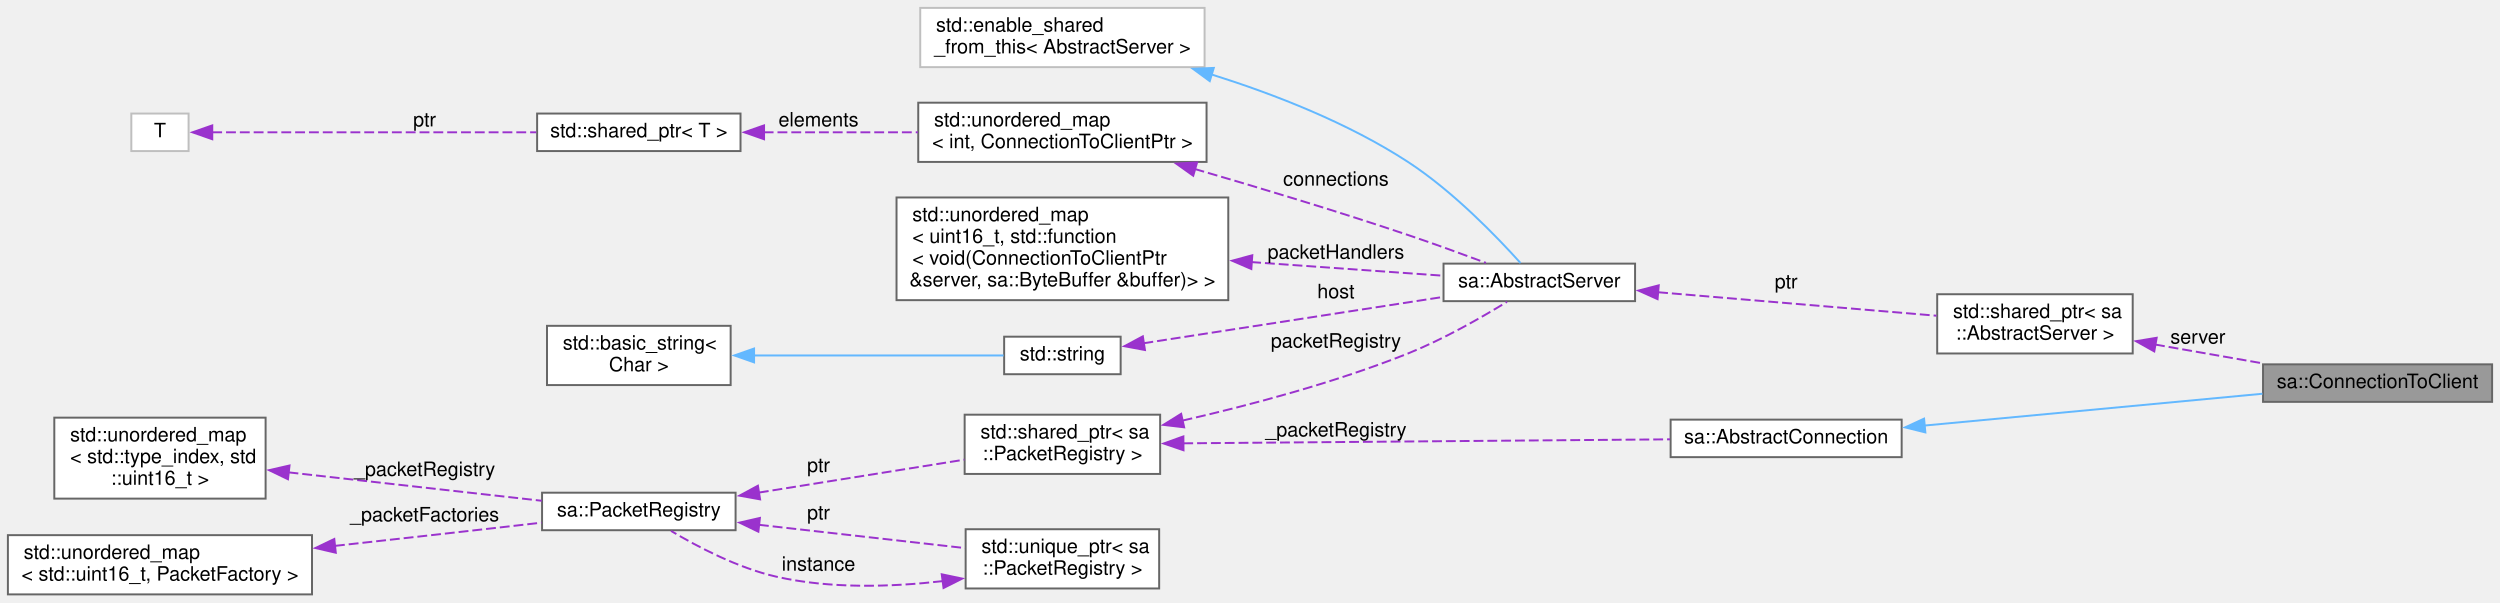
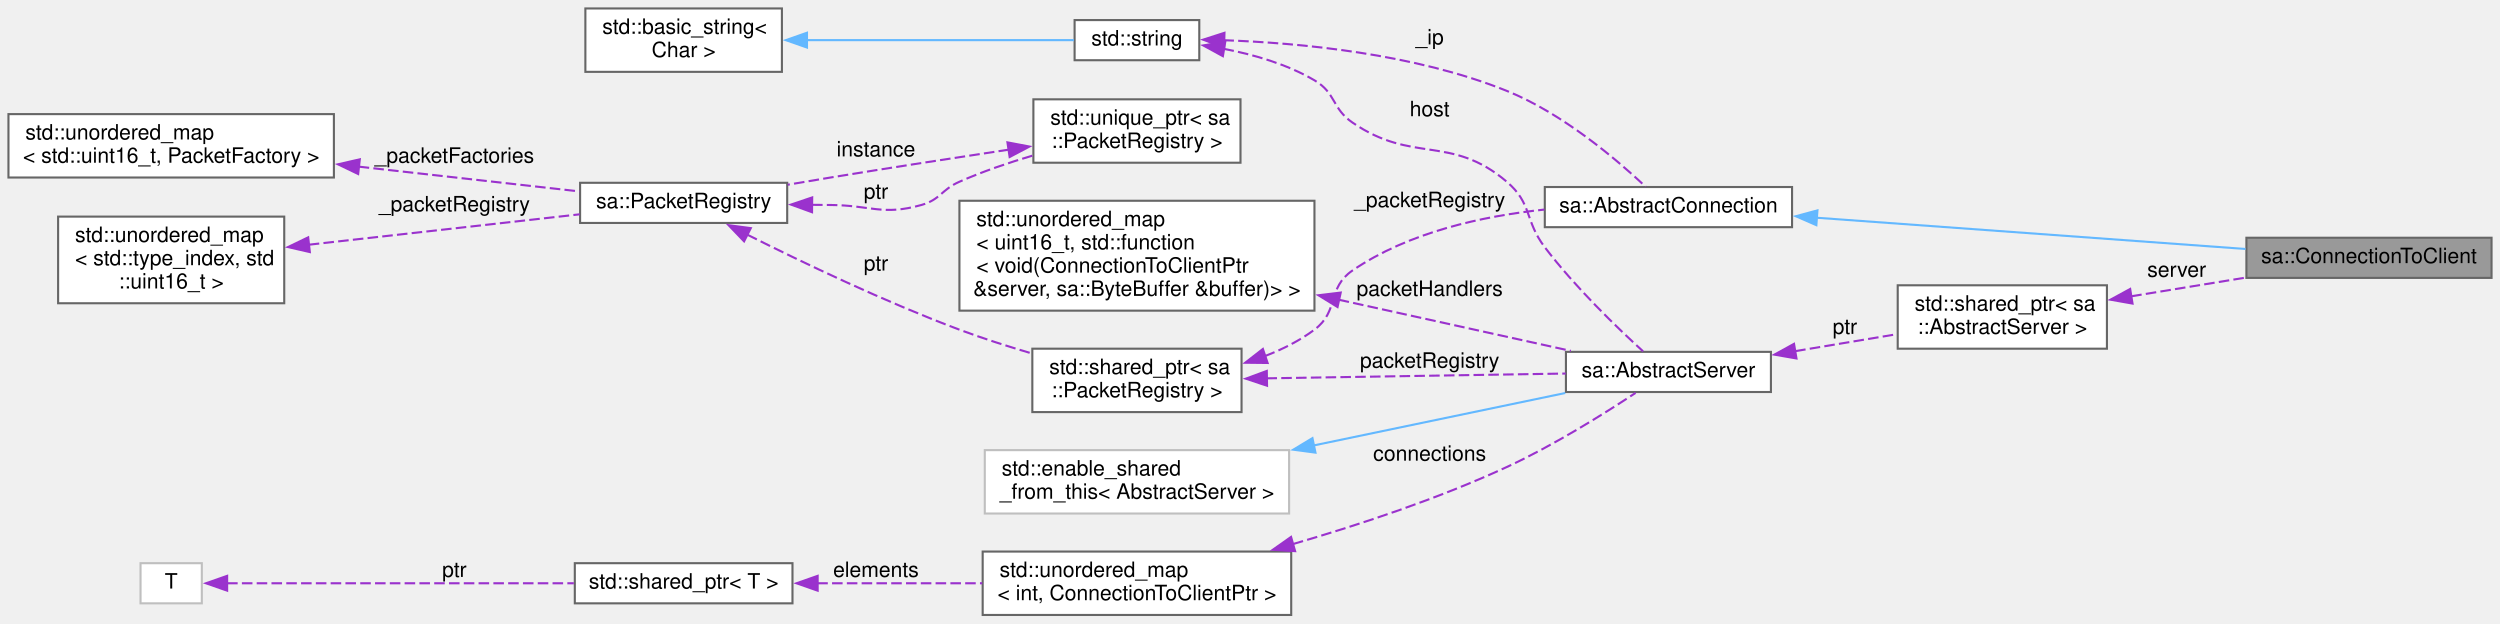
- <svg xmlns="http://www.w3.org/2000/svg" xmlns:xlink="http://www.w3.org/1999/xlink" width="1266pt" height="305pt" viewBox="0.00 0.00 1266.00 305.00">
-   <g id="graph0" class="graph" transform="scale(1 1) rotate(0) translate(4 301)">
+ <svg xmlns="http://www.w3.org/2000/svg" xmlns:xlink="http://www.w3.org/1999/xlink" width="1183pt" height="295pt" viewBox="0.00 0.00 1183.00 295.00">
+   <g id="graph0" class="graph" transform="scale(1 1) rotate(0) translate(4 291)">
    <g id="node1" class="node">
      <g id="a_node1">
        <a xlink:title="Class representing a connection to a client.">
-           <polygon fill="#999999" stroke="#666666" points="1258,-116.5 1142,-116.5 1142,-97.5 1258,-97.5 1258,-116.5" />
-           <text text-anchor="middle" x="1200" y="-104.5" font-family="Helvetica,sans-Serif" font-size="10.00">sa::ConnectionToClient</text>
+           <polygon fill="#999999" stroke="#666666" points="1175,-178.5 1059,-178.5 1059,-159.5 1175,-159.5 1175,-178.5" />
+           <text text-anchor="middle" x="1117" y="-166.5" font-family="Helvetica,sans-Serif" font-size="10.00">sa::ConnectionToClient</text>
        </a>
      </g>
    </g>
    <g id="node2" class="node">
      <g id="a_node2">
        <a xlink:href="classsa_1_1_abstract_connection.html" target="_top" xlink:title="A connection between a client/server or server/client.">
-           <polygon fill="white" stroke="#666666" points="959,-88.5 842,-88.5 842,-69.5 959,-69.5 959,-88.5" />
-           <text text-anchor="middle" x="900.5" y="-76.5" font-family="Helvetica,sans-Serif" font-size="10.00">sa::AbstractConnection</text>
+           <polygon fill="white" stroke="#666666" points="844,-202.5 727,-202.5 727,-183.5 844,-183.5 844,-202.5" />
+           <text text-anchor="middle" x="785.5" y="-190.5" font-family="Helvetica,sans-Serif" font-size="10.00">sa::AbstractConnection</text>
        </a>
      </g>
    </g>
    <g id="edge1" class="edge">
-       <path fill="none" stroke="#63b8ff" d="M970.67,-85.51C1022.6,-90.4 1092.89,-97.01 1141.7,-101.61" />
-       <polygon fill="#63b8ff" stroke="#63b8ff" points="971,-82.03 960.72,-84.57 970.35,-89 971,-82.03" />
+       <path fill="none" stroke="#63b8ff" d="M855.57,-187.97C915.78,-183.58 1002.08,-177.3 1058.57,-173.18" />
+       <polygon fill="#63b8ff" stroke="#63b8ff" points="855.5,-184.46 845.78,-188.68 856.01,-191.45 855.5,-184.46" />
    </g>
    <g id="node3" class="node">
      <g id="a_node3">
        <a xlink:title=" ">
-           <polygon fill="white" stroke="#666666" points="583.5,-91 484.5,-91 484.5,-61 583.5,-61 583.5,-91" />
-           <text text-anchor="start" x="492.5" y="-79" font-family="Helvetica,sans-Serif" font-size="10.00">std::shared_ptr&lt; sa</text>
-           <text text-anchor="middle" x="534" y="-68" font-family="Helvetica,sans-Serif" font-size="10.00">::PacketRegistry &gt;</text>
+           <polygon fill="white" stroke="#666666" points="563.5,-281.5 504.5,-281.5 504.5,-262.5 563.5,-262.5 563.5,-281.5" />
+           <text text-anchor="middle" x="534" y="-269.5" font-family="Helvetica,sans-Serif" font-size="10.00">std::string</text>
        </a>
      </g>
    </g>
    <g id="edge2" class="edge">
-       <path fill="none" stroke="#9a32cd" stroke-dasharray="5,2" d="M595.2,-76.5C663.57,-77.06 774.34,-77.97 841.7,-78.52" />
-       <polygon fill="#9a32cd" stroke="#9a32cd" points="595.32,-73 585.29,-76.41 595.26,-80 595.32,-73" />
-       <text text-anchor="middle" x="672.5" y="-80" font-family="Helvetica,sans-Serif" font-size="10.00"> _packetRegistry</text>
+       <path fill="none" stroke="#9a32cd" stroke-dasharray="5,2" d="M574.9,-271.98C611.12,-270.7 665.36,-265.6 709,-248 735.47,-237.33 761.23,-215.33 774.74,-202.63" />
+       <polygon fill="#9a32cd" stroke="#9a32cd" points="575.23,-268.47 565.33,-272.23 575.42,-275.47 575.23,-268.47" />
+       <text text-anchor="middle" x="672.5" y="-270" font-family="Helvetica,sans-Serif" font-size="10.00"> _ip</text>
+     </g>
+     <g id="node11" class="node">
+       <g id="a_node11">
+         <a xlink:href="classsa_1_1_abstract_server.html" target="_top" xlink:title="The base class for a server.">
+           <polygon fill="white" stroke="#666666" points="834,-124.5 737,-124.5 737,-105.5 834,-105.5 834,-124.5" />
+           <text text-anchor="middle" x="785.5" y="-112.5" font-family="Helvetica,sans-Serif" font-size="10.00">sa::AbstractServer</text>
+         </a>
+       </g>
+     </g>
+     <g id="edge18" class="edge">
+       <path fill="none" stroke="#9a32cd" stroke-dasharray="5,2" d="M574.95,-267.92C589.25,-265.19 605.03,-260.63 618,-253 628.31,-246.94 626.14,-239.77 636,-233 664.64,-213.32 682.55,-227.53 709,-205 721.13,-194.67 717.37,-186.69 727,-174 741.36,-155.09 761.27,-135.9 773.5,-124.74" />
+       <polygon fill="#9a32cd" stroke="#9a32cd" points="574.67,-264.42 565.37,-269.5 575.81,-271.33 574.67,-264.42" />
+       <text text-anchor="middle" x="672.5" y="-236" font-family="Helvetica,sans-Serif" font-size="10.00"> host</text>
+     </g>
+     <g id="node4" class="node">
+       <g id="a_node4">
+         <a xlink:title=" ">
+           <polygon fill="white" stroke="#666666" points="366,-287 273,-287 273,-257 366,-257 366,-287" />
+           <text text-anchor="start" x="281" y="-275" font-family="Helvetica,sans-Serif" font-size="10.00">std::basic_string&lt;</text>
+           <text text-anchor="middle" x="319.5" y="-264" font-family="Helvetica,sans-Serif" font-size="10.00"> Char &gt;</text>
+         </a>
+       </g>
+     </g>
+     <g id="edge3" class="edge">
+       <path fill="none" stroke="#63b8ff" d="M377.79,-272C418.65,-272 471.88,-272 504.19,-272" />
+       <polygon fill="#63b8ff" stroke="#63b8ff" points="377.86,-268.5 367.86,-272 377.86,-275.5 377.86,-268.5" />
+     </g>
+     <g id="node5" class="node">
+       <g id="a_node5">
+         <a xlink:title=" ">
+           <polygon fill="white" stroke="#666666" points="583.5,-126 484.5,-126 484.5,-96 583.5,-96 583.5,-126" />
+           <text text-anchor="start" x="492.5" y="-114" font-family="Helvetica,sans-Serif" font-size="10.00">std::shared_ptr&lt; sa</text>
+           <text text-anchor="middle" x="534" y="-103" font-family="Helvetica,sans-Serif" font-size="10.00">::PacketRegistry &gt;</text>
+         </a>
+       </g>
+     </g>
+     <g id="edge4" class="edge">
+       <path fill="none" stroke="#9a32cd" stroke-dasharray="5,2" d="M594.48,-122.47C602.85,-125.68 610.98,-129.77 618,-135 629.86,-143.84 623.78,-154.65 636,-163 662.49,-181.1 697.46,-188.76 726.81,-191.83" />
+       <polygon fill="#9a32cd" stroke="#9a32cd" points="595.83,-119.24 585.24,-119.36 593.6,-125.87 595.83,-119.24" />
+       <text text-anchor="middle" x="672.5" y="-193" font-family="Helvetica,sans-Serif" font-size="10.00"> _packetRegistry</text>
+     </g>
+     <g id="edge13" class="edge">
+       <path fill="none" stroke="#9a32cd" stroke-dasharray="5,2" d="M595.28,-111.97C638.76,-112.66 696.64,-113.59 736.89,-114.24" />
+       <polygon fill="#9a32cd" stroke="#9a32cd" points="595.56,-108.47 585.51,-111.81 595.45,-115.47 595.56,-108.47" />
+       <text text-anchor="middle" x="672.5" y="-117" font-family="Helvetica,sans-Serif" font-size="10.00"> packetRegistry</text>
+     </g>
+     <g id="node6" class="node">
+       <g id="a_node6">
+         <a xlink:href="classsa_1_1_packet_registry.html" target="_top" xlink:title="A registry that stores packets, their ids and their factories.">
+           <polygon fill="white" stroke="#666666" points="368.5,-204.5 270.5,-204.5 270.5,-185.5 368.5,-185.5 368.5,-204.5" />
+           <text text-anchor="middle" x="319.5" y="-192.5" font-family="Helvetica,sans-Serif" font-size="10.00">sa::PacketRegistry</text>
+         </a>
+       </g>
+     </g>
+     <g id="edge5" class="edge">
+       <path fill="none" stroke="#9a32cd" stroke-dasharray="5,2" d="M349.66,-179.93C375.55,-166.93 414.66,-148.21 450,-135 460.96,-130.9 472.95,-127.08 484.32,-123.73" />
+       <polygon fill="#9a32cd" stroke="#9a32cd" points="348.1,-176.79 340.77,-184.44 351.27,-183.04 348.1,-176.79" />
+       <text text-anchor="middle" x="410.5" y="-163" font-family="Helvetica,sans-Serif" font-size="10.00"> ptr</text>
    </g>
    <g id="node9" class="node">
      <g id="a_node9">
-         <a xlink:href="classsa_1_1_abstract_server.html" target="_top" xlink:title="The base class for a server.">
-           <polygon fill="white" stroke="#666666" points="824,-167.5 727,-167.5 727,-148.5 824,-148.5 824,-167.5" />
-           <text text-anchor="middle" x="775.5" y="-155.5" font-family="Helvetica,sans-Serif" font-size="10.00">sa::AbstractServer</text>
-         </a>
-       </g>
-     </g>
-     <g id="edge11" class="edge">
-       <path fill="none" stroke="#9a32cd" stroke-dasharray="5,2" d="M594.85,-88.02C628.96,-95.8 672.12,-107.25 709,-122 726.95,-129.18 746.19,-140.2 759.15,-148.15" />
-       <polygon fill="#9a32cd" stroke="#9a32cd" points="595.65,-84.61 585.13,-85.85 594.13,-91.44 595.65,-84.61" />
-       <text text-anchor="middle" x="672.5" y="-125" font-family="Helvetica,sans-Serif" font-size="10.00"> packetRegistry</text>
-     </g>
-     <g id="node4" class="node">
-       <g id="a_node4">
-         <a xlink:href="classsa_1_1_packet_registry.html" target="_top" xlink:title="A registry that stores packets, their ids and their factories.">
-           <polygon fill="white" stroke="#666666" points="368.5,-51.5 270.5,-51.5 270.5,-32.5 368.5,-32.5 368.5,-51.5" />
-           <text text-anchor="middle" x="319.5" y="-39.5" font-family="Helvetica,sans-Serif" font-size="10.00">sa::PacketRegistry</text>
-         </a>
-       </g>
-     </g>
-     <g id="edge3" class="edge">
-       <path fill="none" stroke="#9a32cd" stroke-dasharray="5,2" d="M380.28,-51.56C413.15,-56.82 453.42,-63.27 484.36,-68.22" />
-       <polygon fill="#9a32cd" stroke="#9a32cd" points="380.91,-48.12 370.48,-50 379.8,-55.03 380.91,-48.12" />
-       <text text-anchor="middle" x="410.5" y="-62" font-family="Helvetica,sans-Serif" font-size="10.00"> ptr</text>
+         <a xlink:title=" ">
+           <polygon fill="white" stroke="#666666" points="583,-244 485,-244 485,-214 583,-214 583,-244" />
+           <text text-anchor="start" x="493" y="-232" font-family="Helvetica,sans-Serif" font-size="10.00">std::unique_ptr&lt; sa</text>
+           <text text-anchor="middle" x="534" y="-221" font-family="Helvetica,sans-Serif" font-size="10.00">::PacketRegistry &gt;</text>
+         </a>
+       </g>
+     </g>
+     <g id="edge9" class="edge">
+       <path fill="none" stroke="#9a32cd" stroke-dasharray="5,2" d="M380.25,-194.08C383.21,-194.05 386.14,-194.02 389,-194 408.11,-193.86 413.6,-188.82 432,-194 441.03,-196.54 441.42,-201.22 450,-205 460.98,-209.84 473.2,-214 484.82,-217.43" />
+       <polygon fill="#9a32cd" stroke="#9a32cd" points="380.25,-190.58 370.29,-194.19 380.33,-197.58 380.25,-190.58" />
+       <text text-anchor="middle" x="410.5" y="-197" font-family="Helvetica,sans-Serif" font-size="10.00"> ptr</text>
    </g>
    <g id="node7" class="node">
      <g id="a_node7">
        <a xlink:title=" ">
-           <polygon fill="white" stroke="#666666" points="583,-33 485,-33 485,-3 583,-3 583,-33" />
-           <text text-anchor="start" x="493" y="-21" font-family="Helvetica,sans-Serif" font-size="10.00">std::unique_ptr&lt; sa</text>
-           <text text-anchor="middle" x="534" y="-10" font-family="Helvetica,sans-Serif" font-size="10.00">::PacketRegistry &gt;</text>
-         </a>
-       </g>
-     </g>
-     <g id="edge7" class="edge">
-       <path fill="none" stroke="#9a32cd" stroke-dasharray="5,2" d="M380.32,-35.24C413.32,-31.52 453.76,-26.95 484.72,-23.45" />
-       <polygon fill="#9a32cd" stroke="#9a32cd" points="380.03,-31.75 370.49,-36.35 380.82,-38.71 380.03,-31.75" />
-       <text text-anchor="middle" x="410.5" y="-38" font-family="Helvetica,sans-Serif" font-size="10.00"> ptr</text>
-     </g>
-     <g id="node5" class="node">
-       <g id="a_node5">
-         <a xlink:title=" ">
-           <polygon fill="white" stroke="#666666" points="130.5,-89.5 23.5,-89.5 23.5,-48.5 130.5,-48.5 130.5,-89.5" />
-           <text text-anchor="start" x="31.5" y="-77.5" font-family="Helvetica,sans-Serif" font-size="10.00">std::unordered_map</text>
-           <text text-anchor="start" x="31.5" y="-66.5" font-family="Helvetica,sans-Serif" font-size="10.00">&lt; std::type_index, std</text>
-           <text text-anchor="middle" x="77" y="-55.5" font-family="Helvetica,sans-Serif" font-size="10.00">::uint16_t &gt;</text>
-         </a>
-       </g>
-     </g>
-     <g id="edge4" class="edge">
-       <path fill="none" stroke="#9a32cd" stroke-dasharray="5,2" d="M142.1,-61.8C182.38,-57.28 233.51,-51.54 270.34,-47.41" />
-       <polygon fill="#9a32cd" stroke="#9a32cd" points="141.83,-58.31 132.28,-62.91 142.61,-65.27 141.83,-58.31" />
-       <text text-anchor="middle" x="211" y="-60" font-family="Helvetica,sans-Serif" font-size="10.00"> _packetRegistry</text>
-     </g>
-     <g id="node6" class="node">
-       <g id="a_node6">
-         <a xlink:title=" ">
-           <polygon fill="white" stroke="#666666" points="154,-30 0,-30 0,0 154,0 154,-30" />
-           <text text-anchor="start" x="8" y="-18" font-family="Helvetica,sans-Serif" font-size="10.00">std::unordered_map</text>
-           <text text-anchor="middle" x="77" y="-7" font-family="Helvetica,sans-Serif" font-size="10.00">&lt; std::uint16_t, PacketFactory &gt;</text>
-         </a>
-       </g>
-     </g>
-     <g id="edge5" class="edge">
-       <path fill="none" stroke="#9a32cd" stroke-dasharray="5,2" d="M165.62,-24.57C192.68,-27.56 222.57,-30.88 250,-34 256.54,-34.74 263.44,-35.54 270.23,-36.32" />
-       <polygon fill="#9a32cd" stroke="#9a32cd" points="166.04,-21.1 155.72,-23.48 165.28,-28.06 166.04,-21.1" />
-       <text text-anchor="middle" x="211" y="-37" font-family="Helvetica,sans-Serif" font-size="10.00"> _packetFactories</text>
+           <polygon fill="white" stroke="#666666" points="130.5,-188.5 23.5,-188.5 23.5,-147.5 130.5,-147.5 130.5,-188.5" />
+           <text text-anchor="start" x="31.5" y="-176.5" font-family="Helvetica,sans-Serif" font-size="10.00">std::unordered_map</text>
+           <text text-anchor="start" x="31.5" y="-165.5" font-family="Helvetica,sans-Serif" font-size="10.00">&lt; std::type_index, std</text>
+           <text text-anchor="middle" x="77" y="-154.5" font-family="Helvetica,sans-Serif" font-size="10.00">::uint16_t &gt;</text>
+         </a>
+       </g>
    </g>
    <g id="edge6" class="edge">
-       <path fill="none" stroke="#9a32cd" stroke-dasharray="5,2" d="M473.49,-6.73C447.3,-3.7 416.34,-2.76 389,-9 369.57,-13.44 349.23,-24.12 335.81,-32.14" />
-       <polygon fill="#9a32cd" stroke="#9a32cd" points="472.9,-10.18 483.27,-8 473.81,-3.24 472.9,-10.18" />
-       <text text-anchor="middle" x="410.5" y="-12" font-family="Helvetica,sans-Serif" font-size="10.00"> instance</text>
+       <path fill="none" stroke="#9a32cd" stroke-dasharray="5,2" d="M142.1,-175.2C182.38,-179.72 233.51,-185.46 270.34,-189.59" />
+       <polygon fill="#9a32cd" stroke="#9a32cd" points="142.61,-171.73 132.28,-174.09 141.83,-178.69 142.61,-171.73" />
+       <text text-anchor="middle" x="211" y="-191" font-family="Helvetica,sans-Serif" font-size="10.00"> _packetRegistry</text>
    </g>
    <g id="node8" class="node">
      <g id="a_node8">
        <a xlink:title=" ">
-           <polygon fill="white" stroke="#666666" points="1076,-152 977,-152 977,-122 1076,-122 1076,-152" />
-           <text text-anchor="start" x="985" y="-140" font-family="Helvetica,sans-Serif" font-size="10.00">std::shared_ptr&lt; sa</text>
-           <text text-anchor="middle" x="1026.5" y="-129" font-family="Helvetica,sans-Serif" font-size="10.00">::AbstractServer &gt;</text>
-         </a>
-       </g>
+           <polygon fill="white" stroke="#666666" points="154,-237 0,-237 0,-207 154,-207 154,-237" />
+           <text text-anchor="start" x="8" y="-225" font-family="Helvetica,sans-Serif" font-size="10.00">std::unordered_map</text>
+           <text text-anchor="middle" x="77" y="-214" font-family="Helvetica,sans-Serif" font-size="10.00">&lt; std::uint16_t, PacketFactory &gt;</text>
+         </a>
+       </g>
+     </g>
+     <g id="edge7" class="edge">
+       <path fill="none" stroke="#9a32cd" stroke-dasharray="5,2" d="M165.72,-212.15C201.01,-208.19 240.34,-203.77 270.25,-200.42" />
+       <polygon fill="#9a32cd" stroke="#9a32cd" points="165.48,-208.66 155.93,-213.25 166.26,-215.61 165.48,-208.66" />
+       <text text-anchor="middle" x="211" y="-214" font-family="Helvetica,sans-Serif" font-size="10.00"> _packetFactories</text>
    </g>
    <g id="edge8" class="edge">
-       <path fill="none" stroke="#9a32cd" stroke-dasharray="5,2" d="M1087.29,-126.54C1105.04,-123.44 1124.43,-120.04 1142,-116.97" />
-       <polygon fill="#9a32cd" stroke="#9a32cd" points="1086.92,-123.05 1077.68,-128.22 1088.13,-129.95 1086.92,-123.05" />
-       <text text-anchor="middle" x="1109" y="-127" font-family="Helvetica,sans-Serif" font-size="10.00"> server</text>
-     </g>
-     <g id="edge9" class="edge">
-       <path fill="none" stroke="#9a32cd" stroke-dasharray="5,2" d="M835.66,-153.01C878.69,-149.38 936.25,-144.53 976.67,-141.12" />
-       <polygon fill="#9a32cd" stroke="#9a32cd" points="835.39,-149.52 825.72,-153.85 835.98,-156.5 835.39,-149.52" />
-       <text text-anchor="middle" x="900.5" y="-155" font-family="Helvetica,sans-Serif" font-size="10.00"> ptr</text>
+       <path fill="none" stroke="#9a32cd" stroke-dasharray="5,2" d="M473.45,-220.2C447.49,-216.29 416.72,-211.54 389,-207 382.45,-205.93 375.55,-204.76 368.75,-203.59" />
+       <polygon fill="#9a32cd" stroke="#9a32cd" points="472.72,-223.63 483.13,-221.65 473.76,-216.71 472.72,-223.63" />
+       <text text-anchor="middle" x="410.5" y="-217" font-family="Helvetica,sans-Serif" font-size="10.00"> instance</text>
    </g>
    <g id="node10" class="node">
      <g id="a_node10">
        <a xlink:title=" ">
-           <polygon fill="white" stroke="#bfbfbf" points="606,-297 462,-297 462,-267 606,-267 606,-297" />
-           <text text-anchor="start" x="470" y="-285" font-family="Helvetica,sans-Serif" font-size="10.00">std::enable_shared</text>
-           <text text-anchor="middle" x="534" y="-274" font-family="Helvetica,sans-Serif" font-size="10.00">_from_this&lt; AbstractServer &gt;</text>
+           <polygon fill="white" stroke="#666666" points="993,-156 894,-156 894,-126 993,-126 993,-156" />
+           <text text-anchor="start" x="902" y="-144" font-family="Helvetica,sans-Serif" font-size="10.00">std::shared_ptr&lt; sa</text>
+           <text text-anchor="middle" x="943.5" y="-133" font-family="Helvetica,sans-Serif" font-size="10.00">::AbstractServer &gt;</text>
        </a>
      </g>
    </g>
    <g id="edge10" class="edge">
-       <path fill="none" stroke="#63b8ff" d="M609.35,-263.35C641.57,-253.23 678.77,-238.69 709,-219 731.92,-204.07 754.28,-180.84 766.02,-167.77" />
-       <polygon fill="#63b8ff" stroke="#63b8ff" points="608.62,-259.91 600.07,-266.17 610.66,-266.61 608.62,-259.91" />
-     </g>
-     <g id="node11" class="node">
-       <g id="a_node11">
-         <a xlink:title=" ">
-           <polygon fill="white" stroke="#666666" points="607,-249 461,-249 461,-219 607,-219 607,-249" />
-           <text text-anchor="start" x="469" y="-237" font-family="Helvetica,sans-Serif" font-size="10.00">std::unordered_map</text>
-           <text text-anchor="middle" x="534" y="-226" font-family="Helvetica,sans-Serif" font-size="10.00">&lt; int, ConnectionToClientPtr &gt;</text>
-         </a>
-       </g>
-     </g>
-     <g id="edge12" class="edge">
-       <path fill="none" stroke="#9a32cd" stroke-dasharray="5,2" d="M600.95,-215.45C633.62,-205.97 673.56,-193.93 709,-182 722.08,-177.59 736.5,-172.35 748.48,-167.89" />
-       <polygon fill="#9a32cd" stroke="#9a32cd" points="600.25,-212.01 591.62,-218.15 602.2,-218.74 600.25,-212.01" />
-       <text text-anchor="middle" x="672.5" y="-207" font-family="Helvetica,sans-Serif" font-size="10.00"> connections</text>
+       <path fill="none" stroke="#9a32cd" stroke-dasharray="5,2" d="M1004.48,-150.79C1022.08,-153.67 1041.27,-156.8 1058.69,-159.64" />
+       <polygon fill="#9a32cd" stroke="#9a32cd" points="1005.11,-147.35 994.68,-149.19 1003.99,-154.26 1005.11,-147.35" />
+       <text text-anchor="middle" x="1026" y="-160" font-family="Helvetica,sans-Serif" font-size="10.00"> server</text>
+     </g>
+     <g id="edge11" class="edge">
+       <path fill="none" stroke="#9a32cd" stroke-dasharray="5,2" d="M845.46,-124.83C861.31,-127.47 878.28,-130.3 893.52,-132.84" />
+       <polygon fill="#9a32cd" stroke="#9a32cd" points="846.09,-121.38 835.65,-123.19 844.93,-128.29 846.09,-121.38" />
+       <text text-anchor="middle" x="869" y="-133" font-family="Helvetica,sans-Serif" font-size="10.00"> ptr</text>
    </g>
    <g id="node12" class="node">
      <g id="a_node12">
        <a xlink:title=" ">
-           <polygon fill="white" stroke="#666666" points="371,-243.5 268,-243.5 268,-224.5 371,-224.5 371,-243.5" />
-           <text text-anchor="middle" x="319.5" y="-231.5" font-family="Helvetica,sans-Serif" font-size="10.00">std::shared_ptr&lt; T &gt;</text>
-         </a>
-       </g>
-     </g>
-     <g id="edge13" class="edge">
-       <path fill="none" stroke="#9a32cd" stroke-dasharray="5,2" d="M382.72,-234C407.19,-234 435.45,-234 460.82,-234" />
-       <polygon fill="#9a32cd" stroke="#9a32cd" points="382.91,-230.5 372.91,-234 382.91,-237.5 382.91,-230.5" />
-       <text text-anchor="middle" x="410.5" y="-237" font-family="Helvetica,sans-Serif" font-size="10.00"> elements</text>
+           <polygon fill="white" stroke="#bfbfbf" points="606,-78 462,-78 462,-48 606,-48 606,-78" />
+           <text text-anchor="start" x="470" y="-66" font-family="Helvetica,sans-Serif" font-size="10.00">std::enable_shared</text>
+           <text text-anchor="middle" x="534" y="-55" font-family="Helvetica,sans-Serif" font-size="10.00">_from_this&lt; AbstractServer &gt;</text>
+         </a>
+       </g>
+     </g>
+     <g id="edge12" class="edge">
+       <path fill="none" stroke="#63b8ff" d="M617.72,-80.24C657.21,-88.47 703.06,-98.03 736.68,-105.03" />
+       <polygon fill="#63b8ff" stroke="#63b8ff" points="618.48,-76.82 607.98,-78.21 617.05,-83.68 618.48,-76.82" />
    </g>
    <g id="node13" class="node">
      <g id="a_node13">
        <a xlink:title=" ">
-           <polygon fill="white" stroke="#bfbfbf" points="91.5,-243.5 62.5,-243.5 62.5,-224.5 91.5,-224.5 91.5,-243.5" />
-           <text text-anchor="middle" x="77" y="-231.5" font-family="Helvetica,sans-Serif" font-size="10.00">T</text>
+           <polygon fill="white" stroke="#666666" points="607,-30 461,-30 461,0 607,0 607,-30" />
+           <text text-anchor="start" x="469" y="-18" font-family="Helvetica,sans-Serif" font-size="10.00">std::unordered_map</text>
+           <text text-anchor="middle" x="534" y="-7" font-family="Helvetica,sans-Serif" font-size="10.00">&lt; int, ConnectionToClientPtr &gt;</text>
        </a>
      </g>
    </g>
    <g id="edge14" class="edge">
-       <path fill="none" stroke="#9a32cd" stroke-dasharray="5,2" d="M103.46,-234C142.33,-234 217.22,-234 267.54,-234" />
-       <polygon fill="#9a32cd" stroke="#9a32cd" points="103.48,-230.5 93.48,-234 103.48,-237.5 103.48,-230.5" />
-       <text text-anchor="middle" x="211" y="-237" font-family="Helvetica,sans-Serif" font-size="10.00"> ptr</text>
+       <path fill="none" stroke="#9a32cd" stroke-dasharray="5,2" d="M607.81,-33.54C639.58,-42.77 676.84,-55.14 709,-70 731.16,-80.24 755.11,-95.26 769.96,-105.08" />
+       <polygon fill="#9a32cd" stroke="#9a32cd" points="608.85,-30.2 598.27,-30.83 606.93,-36.93 608.85,-30.2" />
+       <text text-anchor="middle" x="672.5" y="-73" font-family="Helvetica,sans-Serif" font-size="10.00"> connections</text>
    </g>
    <g id="node14" class="node">
      <g id="a_node14">
        <a xlink:title=" ">
-           <polygon fill="white" stroke="#666666" points="618,-201 450,-201 450,-149 618,-149 618,-201" />
-           <text text-anchor="start" x="458" y="-189" font-family="Helvetica,sans-Serif" font-size="10.00">std::unordered_map</text>
-           <text text-anchor="start" x="458" y="-178" font-family="Helvetica,sans-Serif" font-size="10.00">&lt; uint16_t, std::function</text>
-           <text text-anchor="start" x="458" y="-167" font-family="Helvetica,sans-Serif" font-size="10.00">&lt; void(ConnectionToClientPtr</text>
-           <text text-anchor="middle" x="534" y="-156" font-family="Helvetica,sans-Serif" font-size="10.00"> &amp;server, sa::ByteBuffer &amp;buffer)&gt; &gt;</text>
+           <polygon fill="white" stroke="#666666" points="371,-24.5 268,-24.5 268,-5.5 371,-5.5 371,-24.5" />
+           <text text-anchor="middle" x="319.5" y="-12.5" font-family="Helvetica,sans-Serif" font-size="10.00">std::shared_ptr&lt; T &gt;</text>
        </a>
      </g>
    </g>
    <g id="edge15" class="edge">
-       <path fill="none" stroke="#9a32cd" stroke-dasharray="5,2" d="M629.59,-168.29C662.85,-165.93 698.82,-163.37 726.6,-161.4" />
-       <polygon fill="#9a32cd" stroke="#9a32cd" points="629.67,-164.77 619.94,-168.97 630.16,-171.75 629.67,-164.77" />
-       <text text-anchor="middle" x="672.5" y="-170" font-family="Helvetica,sans-Serif" font-size="10.00"> packetHandlers</text>
+       <path fill="none" stroke="#9a32cd" stroke-dasharray="5,2" d="M382.72,-15C407.19,-15 435.45,-15 460.82,-15" />
+       <polygon fill="#9a32cd" stroke="#9a32cd" points="382.91,-11.5 372.91,-15 382.91,-18.5 382.91,-11.5" />
+       <text text-anchor="middle" x="410.5" y="-18" font-family="Helvetica,sans-Serif" font-size="10.00"> elements</text>
    </g>
    <g id="node15" class="node">
      <g id="a_node15">
        <a xlink:title=" ">
-           <polygon fill="white" stroke="#666666" points="563.5,-130.5 504.5,-130.5 504.5,-111.5 563.5,-111.5 563.5,-130.5" />
-           <text text-anchor="middle" x="534" y="-118.5" font-family="Helvetica,sans-Serif" font-size="10.00">std::string</text>
+           <polygon fill="white" stroke="#bfbfbf" points="91.5,-24.5 62.5,-24.5 62.5,-5.5 91.5,-5.5 91.5,-24.5" />
+           <text text-anchor="middle" x="77" y="-12.5" font-family="Helvetica,sans-Serif" font-size="10.00">T</text>
        </a>
      </g>
    </g>
    <g id="edge16" class="edge">
-       <path fill="none" stroke="#9a32cd" stroke-dasharray="5,2" d="M575.02,-127.18C616.85,-133.64 682.47,-143.78 726.92,-150.65" />
-       <polygon fill="#9a32cd" stroke="#9a32cd" points="575.8,-123.76 565.39,-125.69 574.73,-130.68 575.8,-123.76" />
-       <text text-anchor="middle" x="672.5" y="-150" font-family="Helvetica,sans-Serif" font-size="10.00"> host</text>
+       <path fill="none" stroke="#9a32cd" stroke-dasharray="5,2" d="M103.46,-15C142.33,-15 217.22,-15 267.54,-15" />
+       <polygon fill="#9a32cd" stroke="#9a32cd" points="103.48,-11.5 93.48,-15 103.48,-18.5 103.48,-11.5" />
+       <text text-anchor="middle" x="211" y="-18" font-family="Helvetica,sans-Serif" font-size="10.00"> ptr</text>
    </g>
    <g id="node16" class="node">
      <g id="a_node16">
        <a xlink:title=" ">
-           <polygon fill="white" stroke="#666666" points="366,-136 273,-136 273,-106 366,-106 366,-136" />
-           <text text-anchor="start" x="281" y="-124" font-family="Helvetica,sans-Serif" font-size="10.00">std::basic_string&lt;</text>
-           <text text-anchor="middle" x="319.5" y="-113" font-family="Helvetica,sans-Serif" font-size="10.00"> Char &gt;</text>
+           <polygon fill="white" stroke="#666666" points="618,-196 450,-196 450,-144 618,-144 618,-196" />
+           <text text-anchor="start" x="458" y="-184" font-family="Helvetica,sans-Serif" font-size="10.00">std::unordered_map</text>
+           <text text-anchor="start" x="458" y="-173" font-family="Helvetica,sans-Serif" font-size="10.00">&lt; uint16_t, std::function</text>
+           <text text-anchor="start" x="458" y="-162" font-family="Helvetica,sans-Serif" font-size="10.00">&lt; void(ConnectionToClientPtr</text>
+           <text text-anchor="middle" x="534" y="-151" font-family="Helvetica,sans-Serif" font-size="10.00"> &amp;server, sa::ByteBuffer &amp;buffer)&gt; &gt;</text>
        </a>
      </g>
    </g>
    <g id="edge17" class="edge">
-       <path fill="none" stroke="#63b8ff" d="M377.79,-121C418.65,-121 471.88,-121 504.19,-121" />
-       <polygon fill="#63b8ff" stroke="#63b8ff" points="377.86,-117.5 367.86,-121 377.86,-124.5 377.86,-117.5" />
+       <path fill="none" stroke="#9a32cd" stroke-dasharray="5,2" d="M629.45,-149.18C667.12,-140.88 708.71,-131.71 739.32,-124.96" />
+       <polygon fill="#9a32cd" stroke="#9a32cd" points="628.92,-145.71 619.9,-151.28 630.42,-152.55 628.92,-145.71" />
+       <text text-anchor="middle" x="672.5" y="-151" font-family="Helvetica,sans-Serif" font-size="10.00"> packetHandlers</text>
    </g>
  </g>
</svg>
